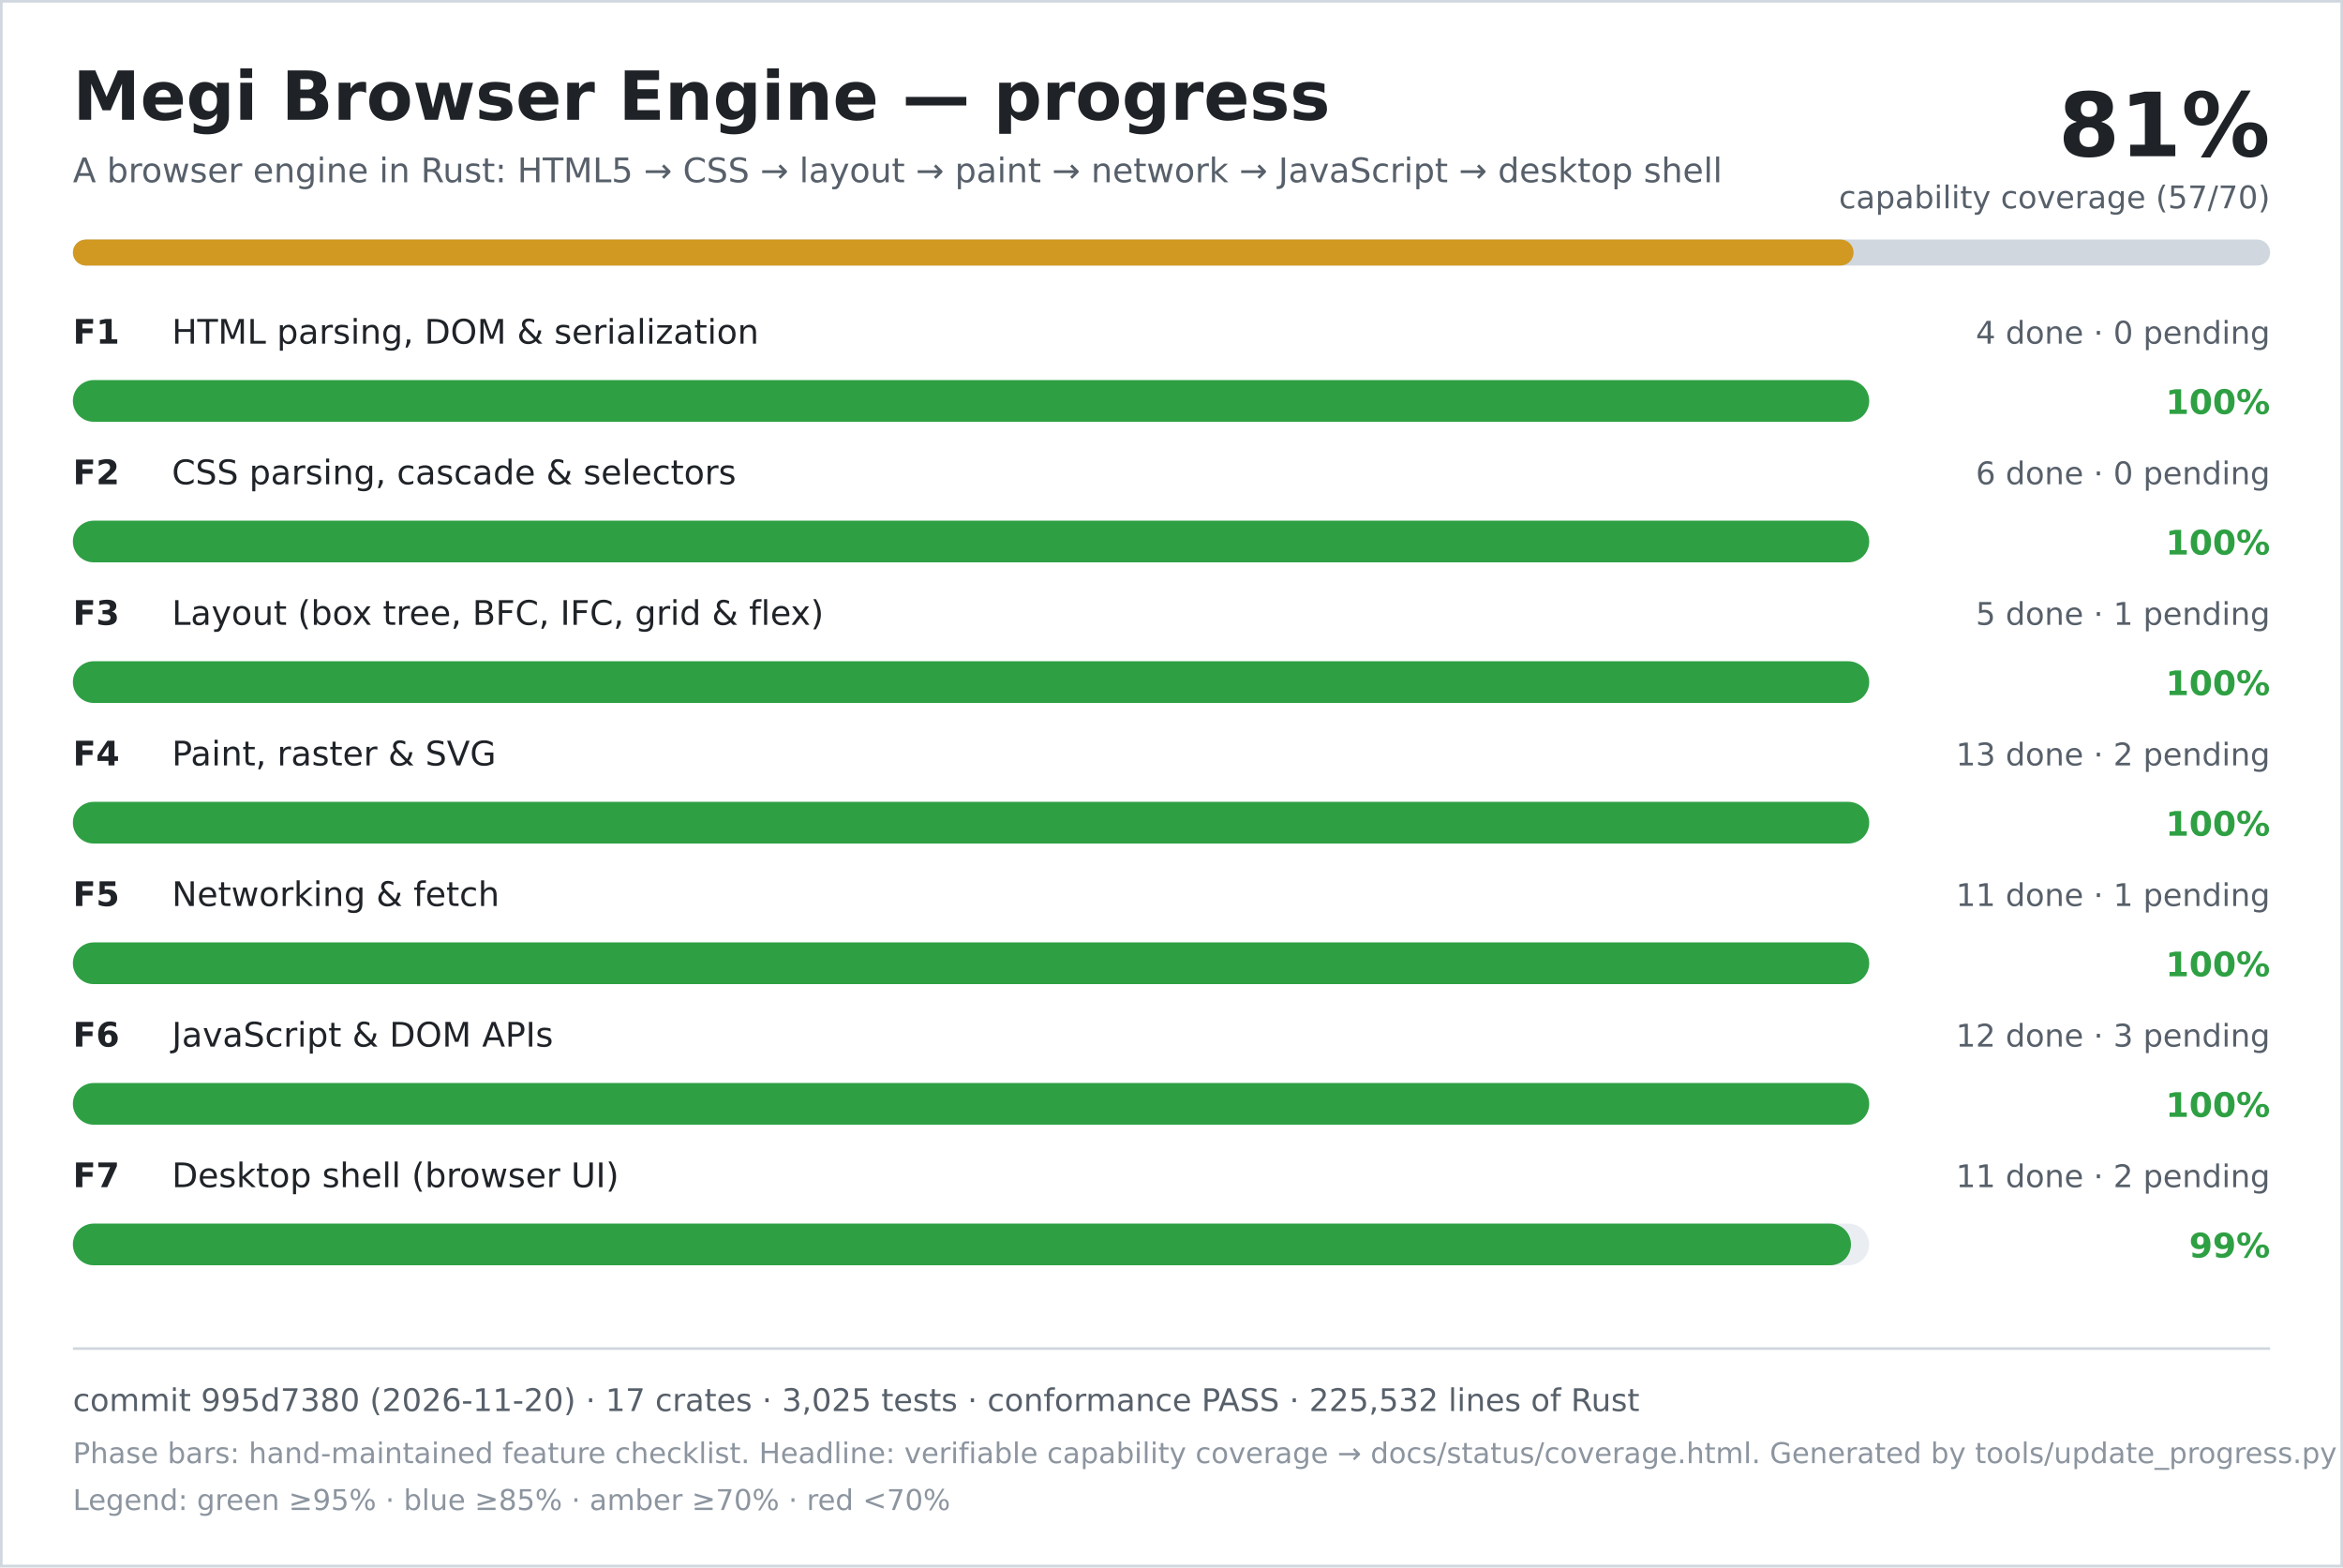
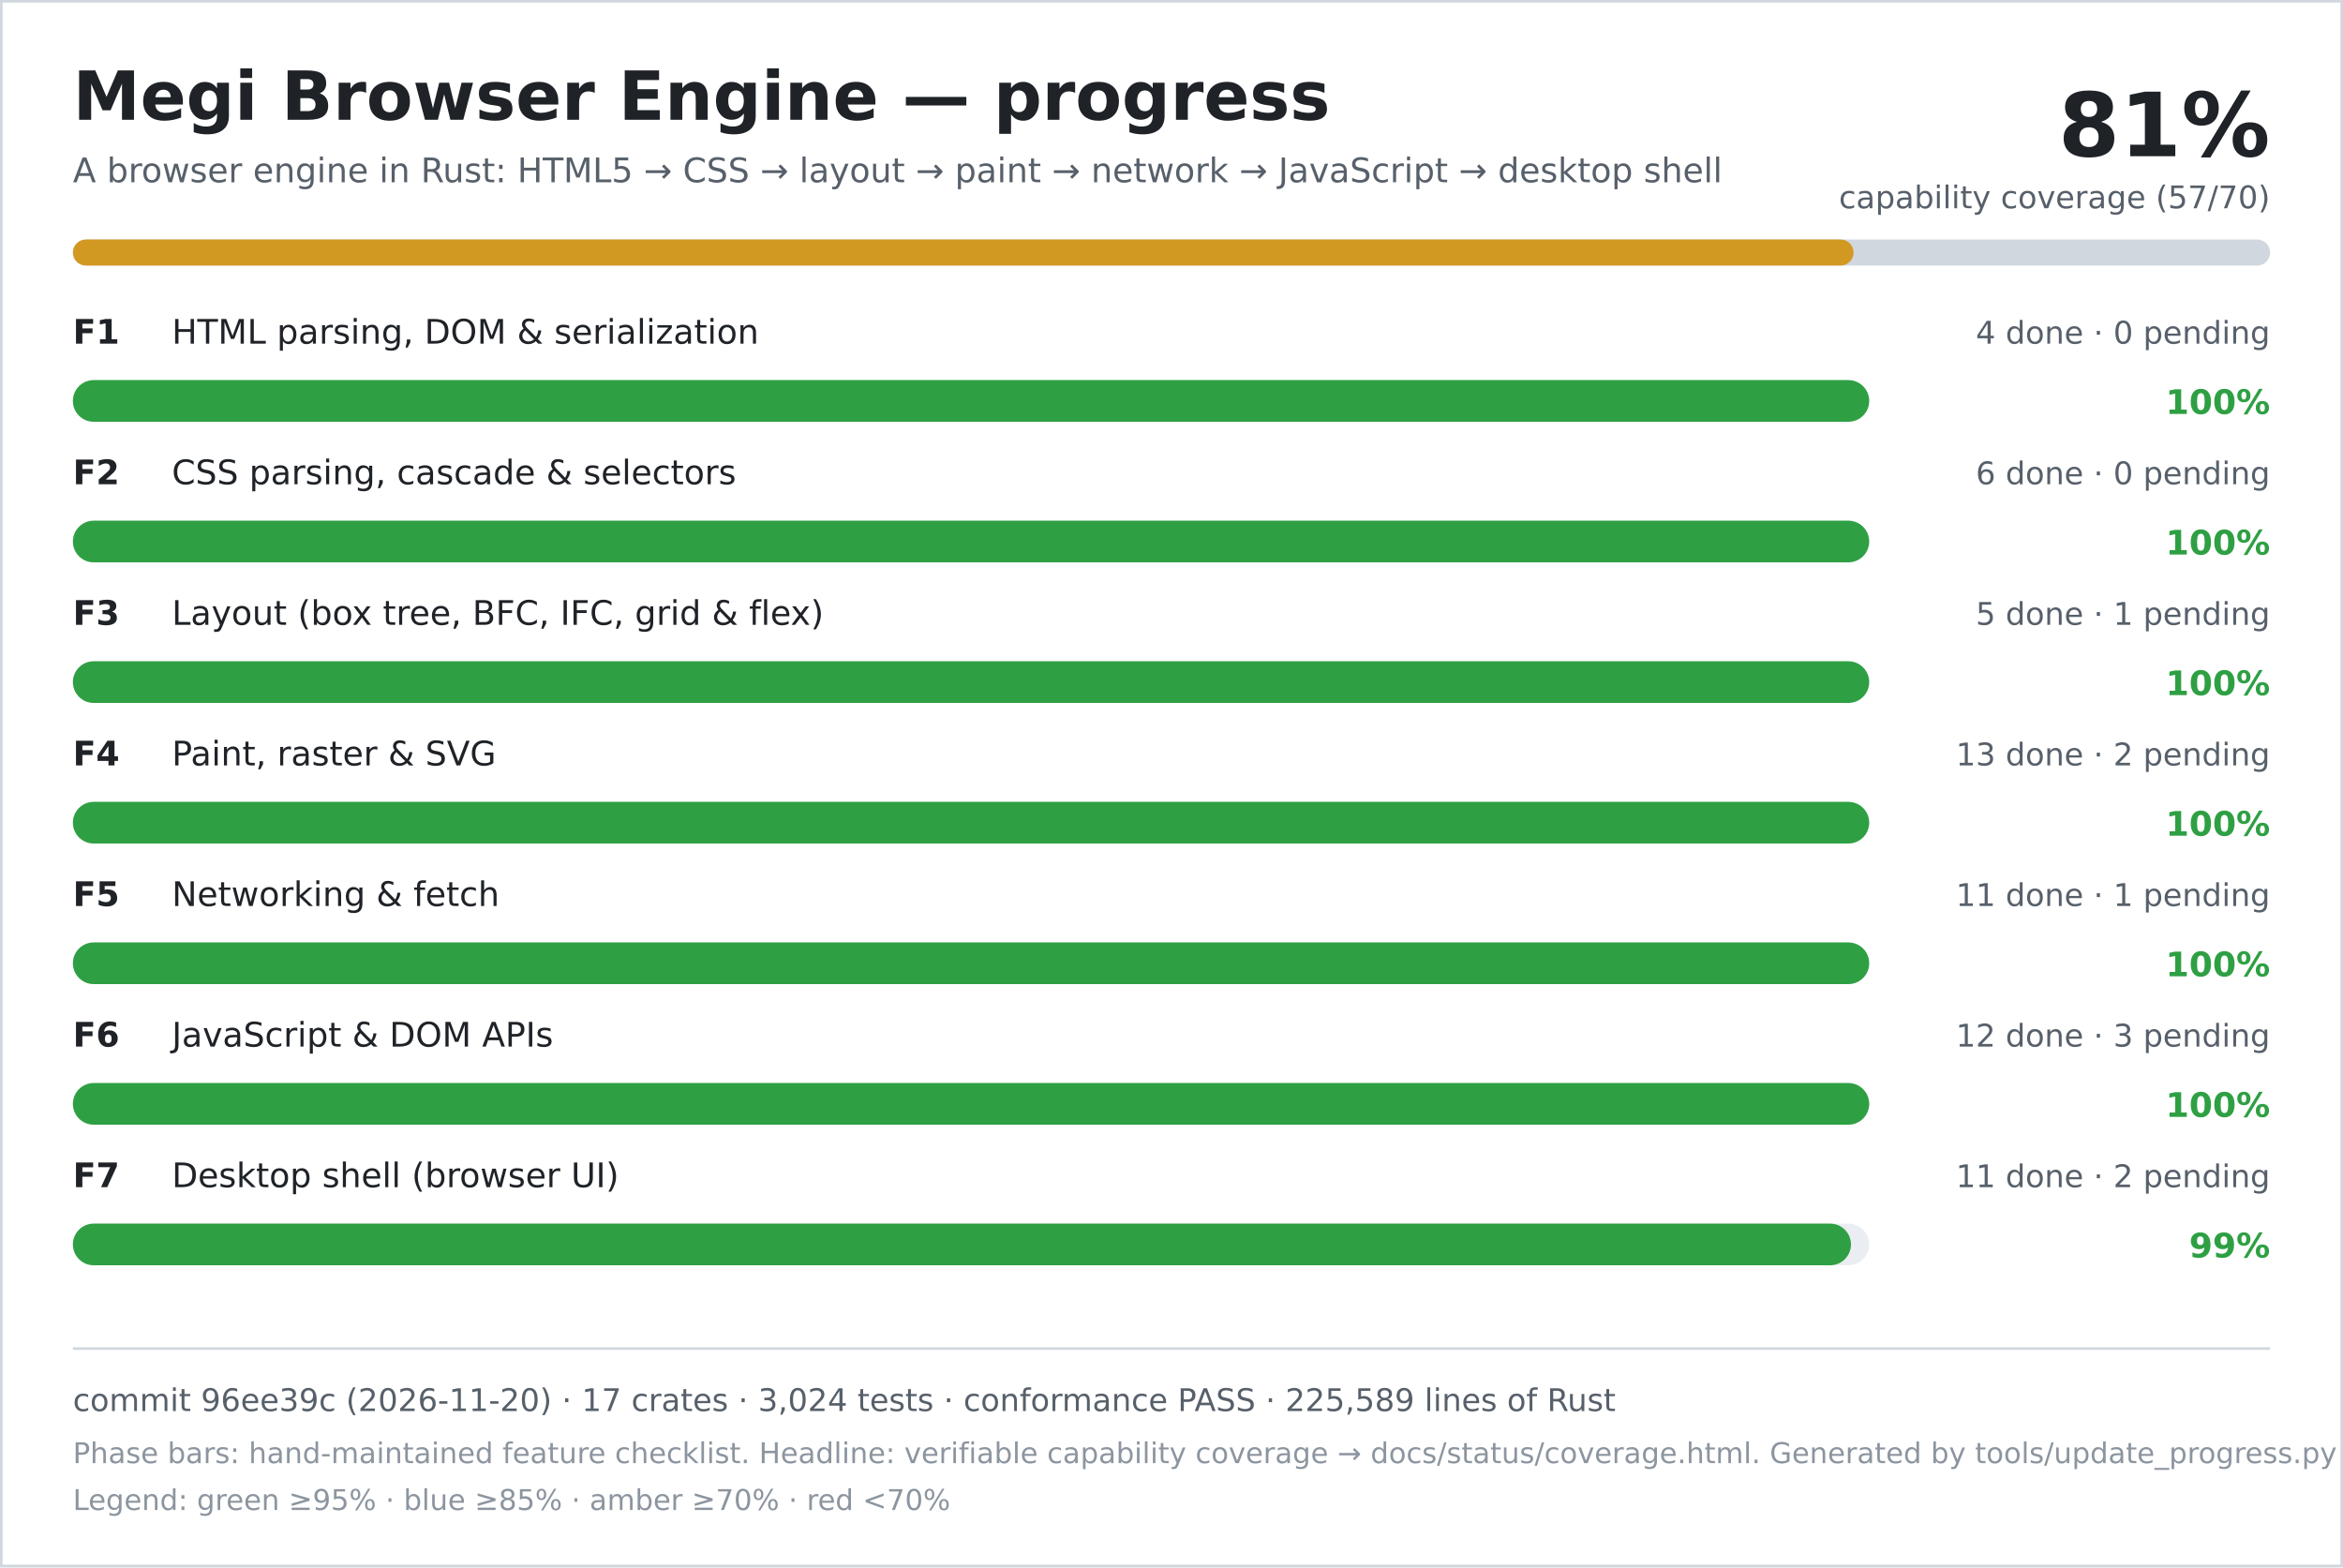
<svg xmlns="http://www.w3.org/2000/svg" width="900" height="602" viewBox="0 0 900 602" role="img" aria-labelledby="title desc">
  <rect width="900" height="602" fill="#ffffff" />
  <rect x="0.5" y="0.5" width="899" height="601" fill="none" stroke="#d0d7de" />
  <text x="28" y="46" font-family="DejaVu Sans, Verdana, sans-serif" font-size="26" font-weight="700" fill="#1f2328">Megi Browser Engine — progress</text>
  <text x="28" y="70" font-family="DejaVu Sans, Verdana, sans-serif" font-size="13" fill="#57606a">A browser engine in Rust: HTML5 → CSS → layout → paint → network → JavaScript → desktop shell</text>
  <text x="872" y="60" text-anchor="end" font-family="DejaVu Sans, Verdana, sans-serif" font-size="34" font-weight="700" fill="#1f2328">81%</text>
  <text x="872" y="80" text-anchor="end" font-family="DejaVu Sans, Verdana, sans-serif" font-size="12" fill="#57606a">capability coverage (57/70)</text>
  <rect x="28" y="92" width="844" height="10" rx="5" fill="#d0d7de" />
  <rect x="28" y="92" width="684" height="10" rx="5" fill="#d29922" />
  <text x="28" y="132" font-family="DejaVu Sans, Verdana, sans-serif" font-size="13" font-weight="700" fill="#1f2328">F1</text>
  <text x="66" y="132" font-family="DejaVu Sans, Verdana, sans-serif" font-size="13" fill="#1f2328">HTML parsing, DOM &amp; serialization</text>
  <text x="872" y="132" text-anchor="end" font-family="DejaVu Sans, Verdana, sans-serif" font-size="12" fill="#57606a">4 done · 0 pending</text>
  <rect x="28" y="146" width="690" height="16" rx="8" fill="#eaeef2" />
  <rect x="28" y="146" width="690" height="16" rx="8" fill="#2ea043" />
  <text x="872" y="159" text-anchor="end" font-family="DejaVu Sans, Verdana, sans-serif" font-size="13" font-weight="700" fill="#2ea043">100%</text>
  <text x="28" y="186" font-family="DejaVu Sans, Verdana, sans-serif" font-size="13" font-weight="700" fill="#1f2328">F2</text>
  <text x="66" y="186" font-family="DejaVu Sans, Verdana, sans-serif" font-size="13" fill="#1f2328">CSS parsing, cascade &amp; selectors</text>
  <text x="872" y="186" text-anchor="end" font-family="DejaVu Sans, Verdana, sans-serif" font-size="12" fill="#57606a">6 done · 0 pending</text>
  <rect x="28" y="200" width="690" height="16" rx="8" fill="#eaeef2" />
  <rect x="28" y="200" width="690" height="16" rx="8" fill="#2ea043" />
  <text x="872" y="213" text-anchor="end" font-family="DejaVu Sans, Verdana, sans-serif" font-size="13" font-weight="700" fill="#2ea043">100%</text>
  <text x="28" y="240" font-family="DejaVu Sans, Verdana, sans-serif" font-size="13" font-weight="700" fill="#1f2328">F3</text>
  <text x="66" y="240" font-family="DejaVu Sans, Verdana, sans-serif" font-size="13" fill="#1f2328">Layout (box tree, BFC, IFC, grid &amp; flex)</text>
  <text x="872" y="240" text-anchor="end" font-family="DejaVu Sans, Verdana, sans-serif" font-size="12" fill="#57606a">5 done · 1 pending</text>
  <rect x="28" y="254" width="690" height="16" rx="8" fill="#eaeef2" />
  <rect x="28" y="254" width="690" height="16" rx="8" fill="#2ea043" />
  <text x="872" y="267" text-anchor="end" font-family="DejaVu Sans, Verdana, sans-serif" font-size="13" font-weight="700" fill="#2ea043">100%</text>
  <text x="28" y="294" font-family="DejaVu Sans, Verdana, sans-serif" font-size="13" font-weight="700" fill="#1f2328">F4</text>
  <text x="66" y="294" font-family="DejaVu Sans, Verdana, sans-serif" font-size="13" fill="#1f2328">Paint, raster &amp; SVG</text>
  <text x="872" y="294" text-anchor="end" font-family="DejaVu Sans, Verdana, sans-serif" font-size="12" fill="#57606a">13 done · 2 pending</text>
  <rect x="28" y="308" width="690" height="16" rx="8" fill="#eaeef2" />
  <rect x="28" y="308" width="690" height="16" rx="8" fill="#2ea043" />
  <text x="872" y="321" text-anchor="end" font-family="DejaVu Sans, Verdana, sans-serif" font-size="13" font-weight="700" fill="#2ea043">100%</text>
  <text x="28" y="348" font-family="DejaVu Sans, Verdana, sans-serif" font-size="13" font-weight="700" fill="#1f2328">F5</text>
  <text x="66" y="348" font-family="DejaVu Sans, Verdana, sans-serif" font-size="13" fill="#1f2328">Networking &amp; fetch</text>
  <text x="872" y="348" text-anchor="end" font-family="DejaVu Sans, Verdana, sans-serif" font-size="12" fill="#57606a">11 done · 1 pending</text>
  <rect x="28" y="362" width="690" height="16" rx="8" fill="#eaeef2" />
  <rect x="28" y="362" width="690" height="16" rx="8" fill="#2ea043" />
  <text x="872" y="375" text-anchor="end" font-family="DejaVu Sans, Verdana, sans-serif" font-size="13" font-weight="700" fill="#2ea043">100%</text>
  <text x="28" y="402" font-family="DejaVu Sans, Verdana, sans-serif" font-size="13" font-weight="700" fill="#1f2328">F6</text>
  <text x="66" y="402" font-family="DejaVu Sans, Verdana, sans-serif" font-size="13" fill="#1f2328">JavaScript &amp; DOM APIs</text>
  <text x="872" y="402" text-anchor="end" font-family="DejaVu Sans, Verdana, sans-serif" font-size="12" fill="#57606a">12 done · 3 pending</text>
  <rect x="28" y="416" width="690" height="16" rx="8" fill="#eaeef2" />
  <rect x="28" y="416" width="690" height="16" rx="8" fill="#2ea043" />
  <text x="872" y="429" text-anchor="end" font-family="DejaVu Sans, Verdana, sans-serif" font-size="13" font-weight="700" fill="#2ea043">100%</text>
  <text x="28" y="456" font-family="DejaVu Sans, Verdana, sans-serif" font-size="13" font-weight="700" fill="#1f2328">F7</text>
  <text x="66" y="456" font-family="DejaVu Sans, Verdana, sans-serif" font-size="13" fill="#1f2328">Desktop shell (browser UI)</text>
  <text x="872" y="456" text-anchor="end" font-family="DejaVu Sans, Verdana, sans-serif" font-size="12" fill="#57606a">11 done · 2 pending</text>
  <rect x="28" y="470" width="690" height="16" rx="8" fill="#eaeef2" />
  <rect x="28" y="470" width="683" height="16" rx="8" fill="#2ea043" />
  <text x="872" y="483" text-anchor="end" font-family="DejaVu Sans, Verdana, sans-serif" font-size="13" font-weight="700" fill="#2ea043">99%</text>
  <line x1="28" y1="518" x2="872" y2="518" stroke="#d0d7de" />
-   <text x="28" y="542" font-family="DejaVu Sans, Verdana, sans-serif" font-size="12" fill="#57606a">commit 995d7380 (2026-11-20) · 17 crates · 3,025 tests · conformance PASS · 225,532 lines of Rust</text>
+   <text x="28" y="542" font-family="DejaVu Sans, Verdana, sans-serif" font-size="12" fill="#57606a">commit 96ee39c (2026-11-20) · 17 crates · 3,024 tests · conformance PASS · 225,589 lines of Rust</text>
  <text x="28" y="562" font-family="DejaVu Sans, Verdana, sans-serif" font-size="11" fill="#8c959f">Phase bars: hand-maintained feature checklist. Headline: verifiable capability coverage → docs/status/coverage.html. Generated by tools/update_progress.py — do not edit.</text>
  <text x="28" y="580" font-family="DejaVu Sans, Verdana, sans-serif" font-size="11" fill="#8c959f">Legend: green ≥95% · blue ≥85% · amber ≥70% · red &lt;70%</text>
</svg>
